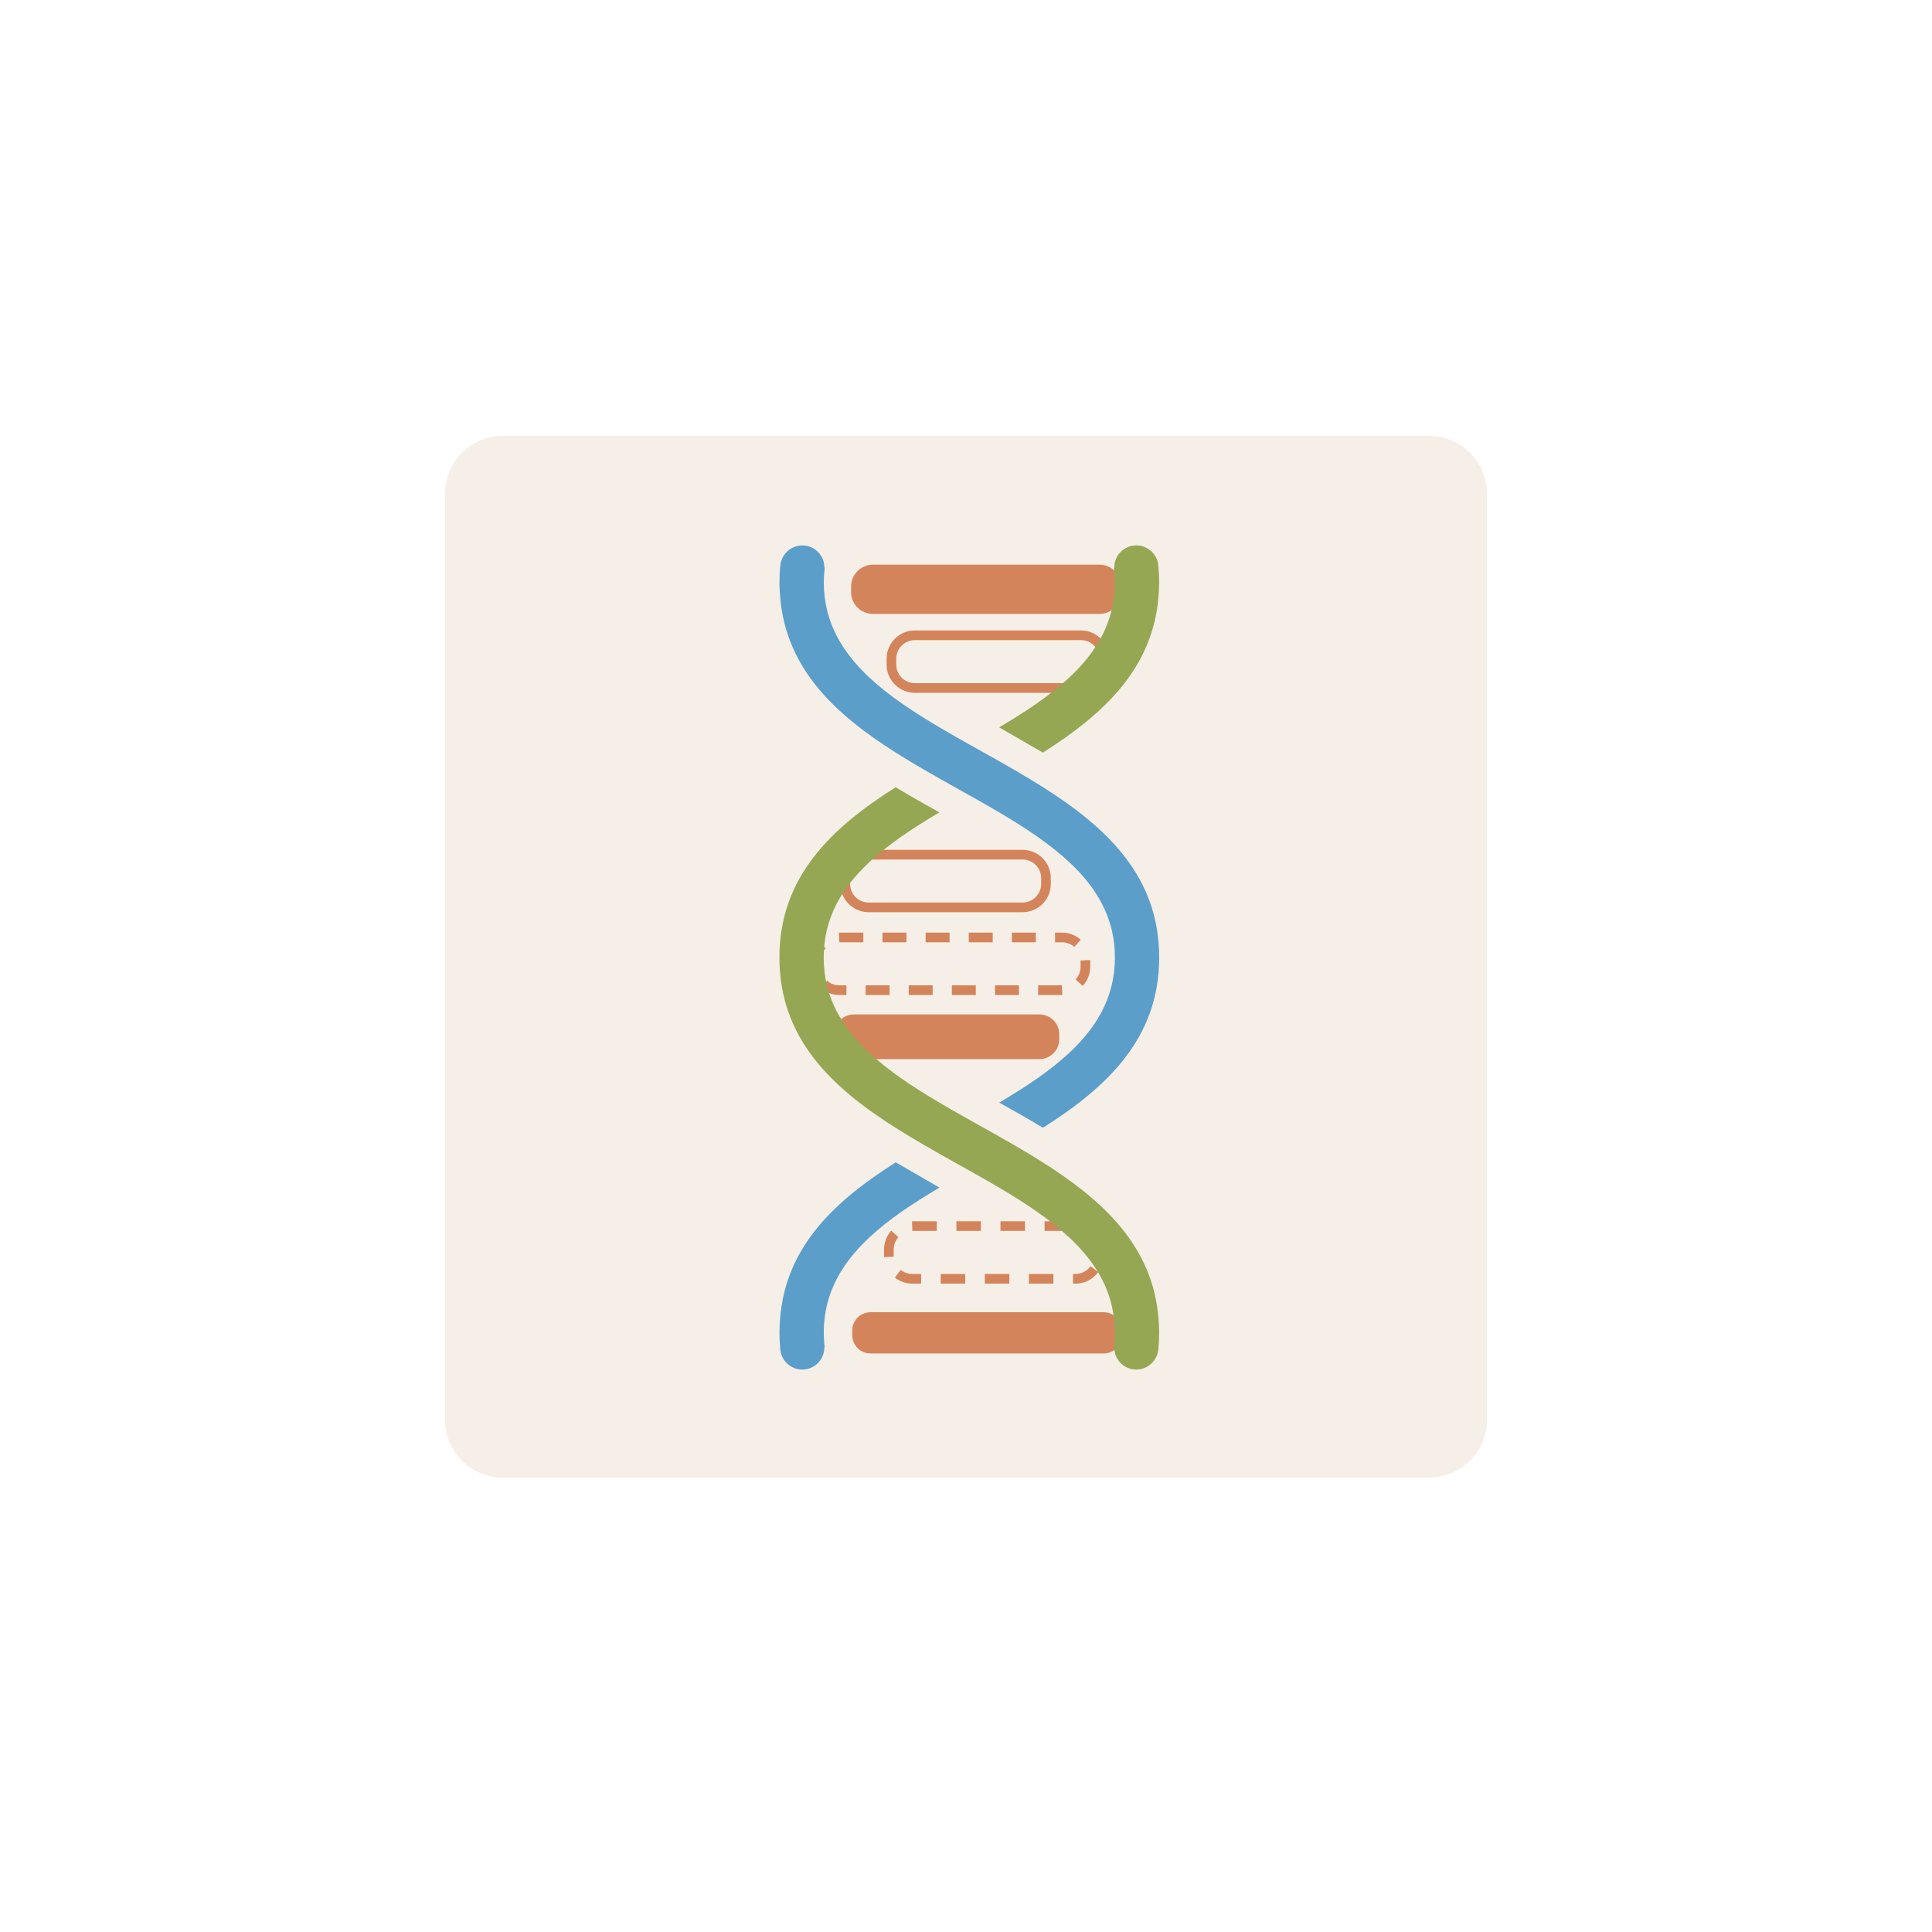
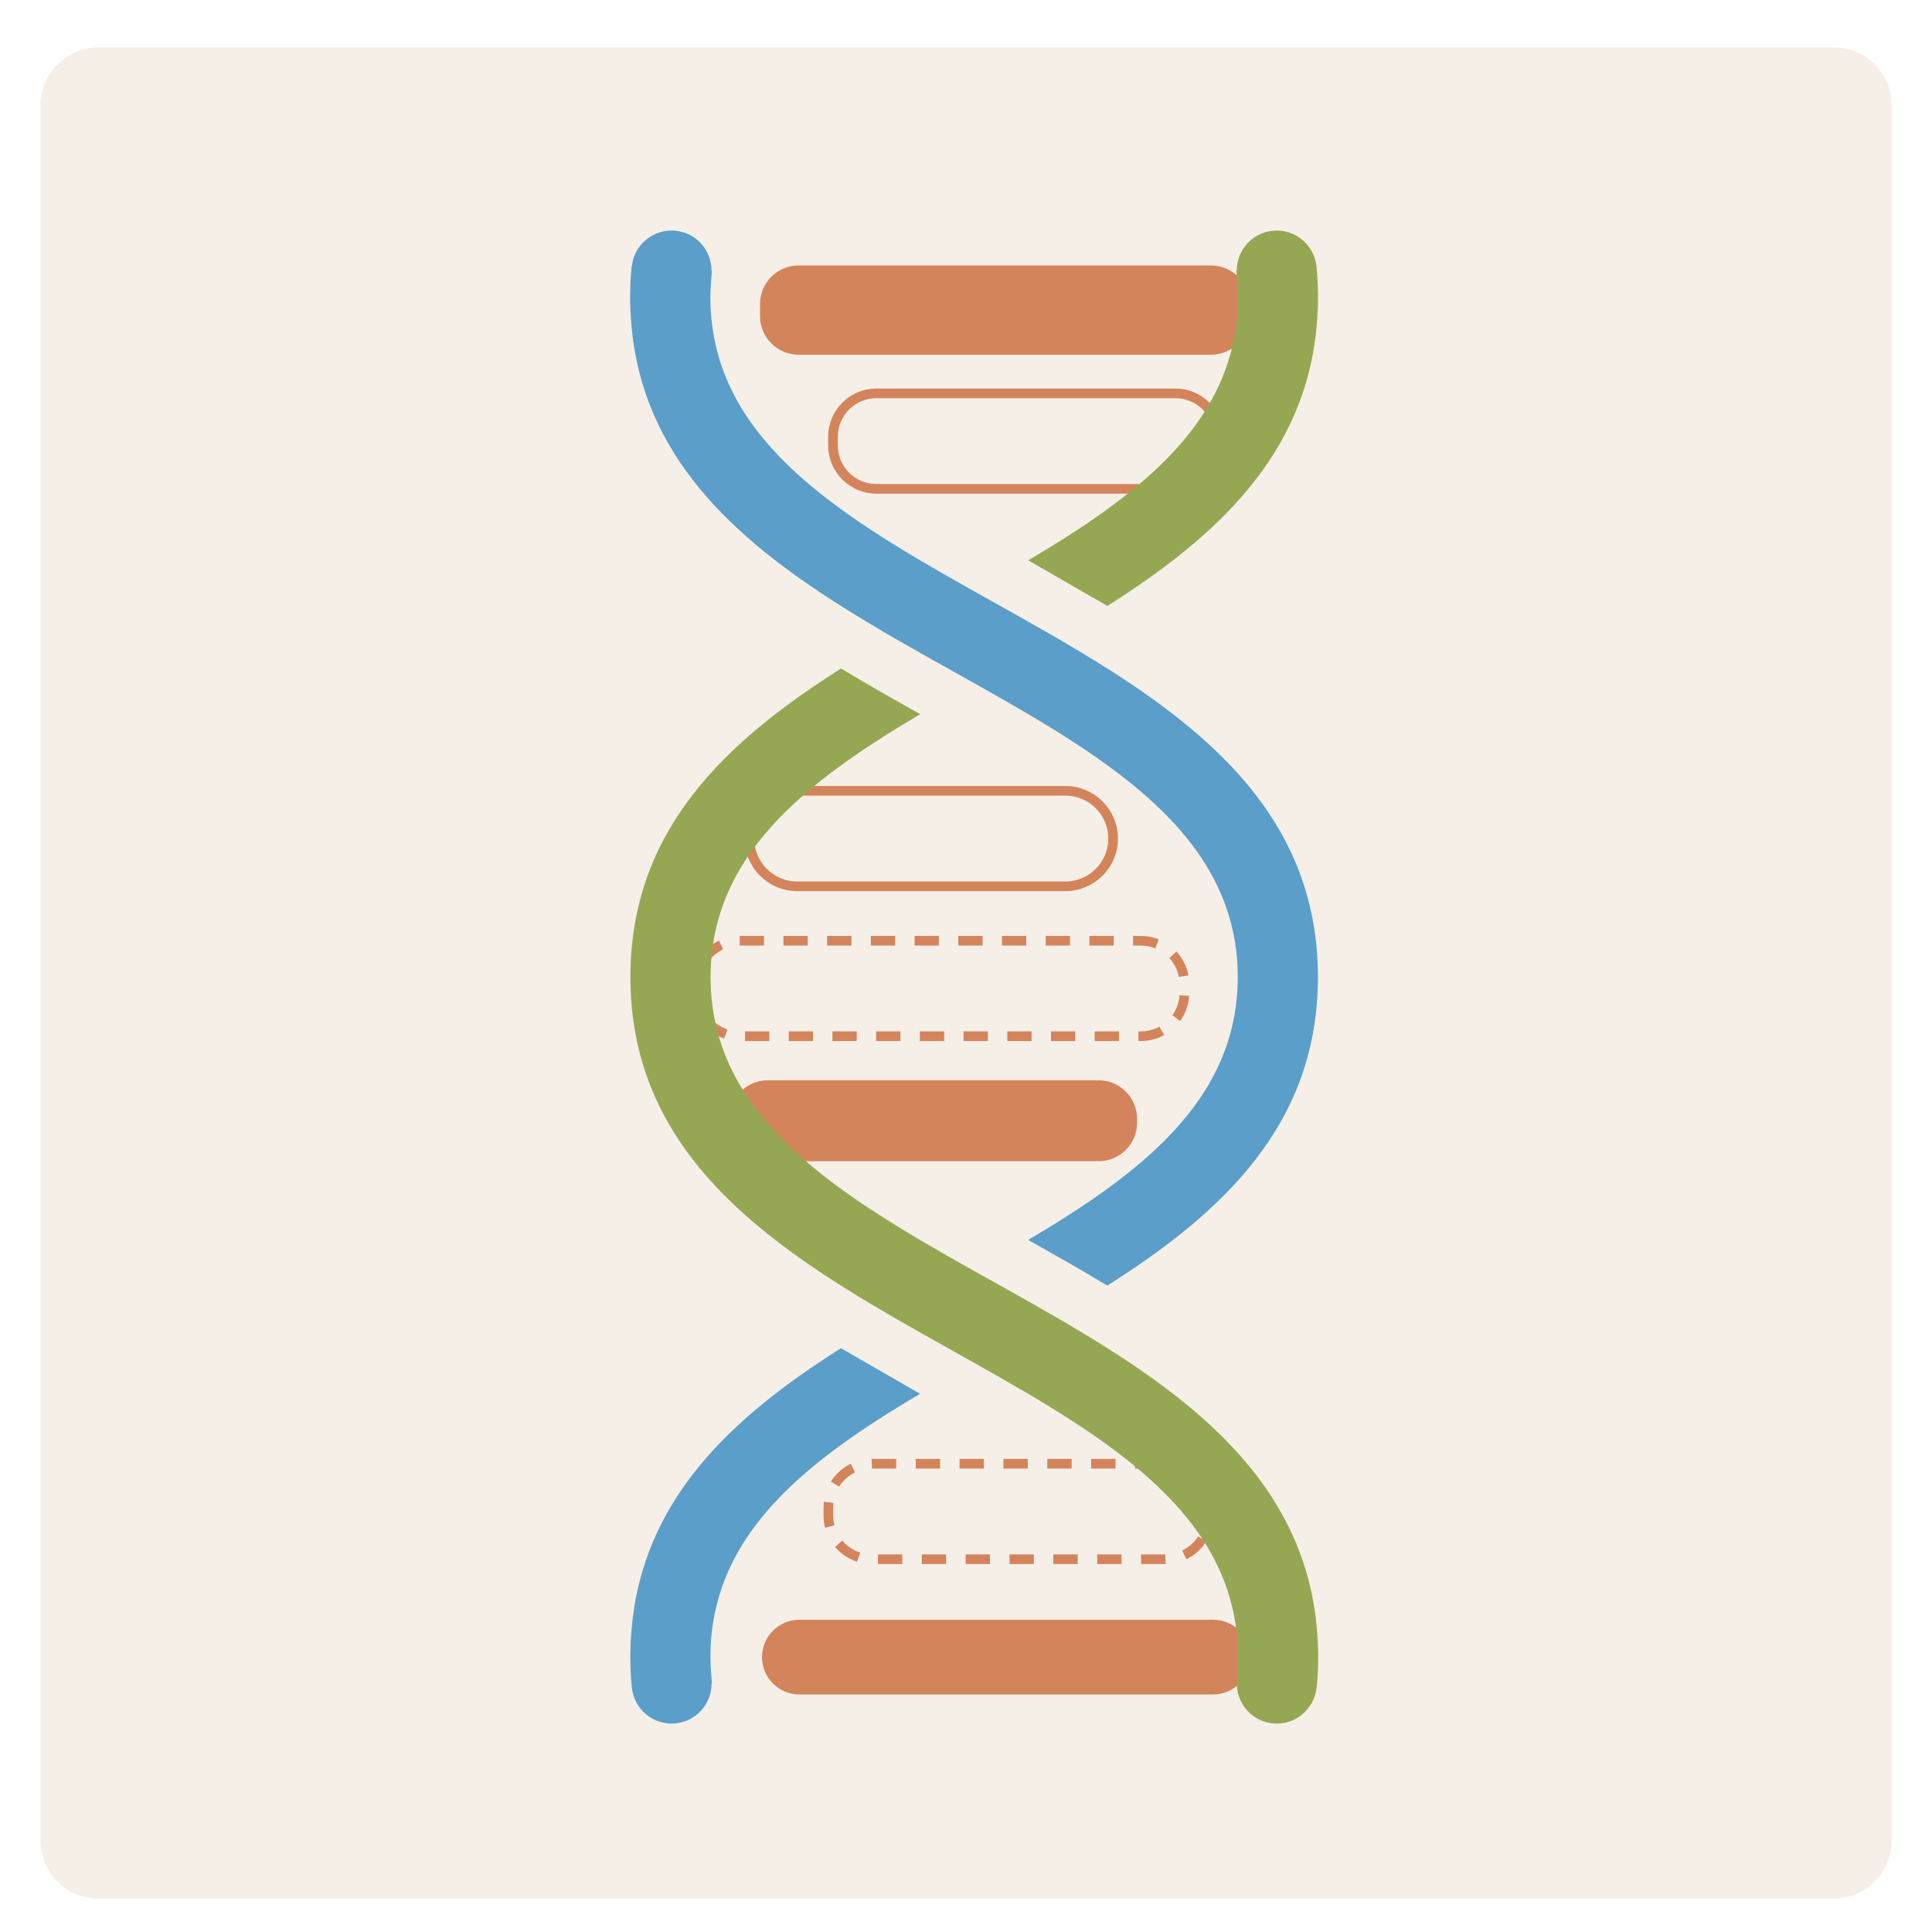
<svg xmlns="http://www.w3.org/2000/svg" viewBox="0 0 400 400">
  <g id="a" data-name="Backgrounds">
-     <rect x="92.14" y="90.22" width="215.72" height="215.72" rx="12" ry="12" fill="#f5efe7" />
+     <rect x="8.39" y="9.81" width="383.27" height="383.27" rx="12" ry="12" fill="#f5efe7" />
  </g>
  <g id="b" data-name="Character Study">
    <g>
-       <path d="M164.23,192.83h-11.23v-13.81h11.23v-5.52c0-15.7,9.38-23.12,22.87-23.12,1.32,0,4.36.15,9.91.58v15.41c-2.38-.29-4.76-.44-6.74-.44-5.42,0-7.27,2.33-7.27,8.72v4.36h12.95v13.81h-12.95v61.35h-18.77v-61.35Z" fill="#f5efe7" opacity=".1" />
-       <path d="M211.62,192.83h-11.23v-13.81h11.23v-5.52c0-15.7,9.38-23.12,22.87-23.12,1.32,0,4.36.15,9.91.58v15.41c-2.38-.29-4.76-.44-6.74-.44-5.42,0-7.27,2.33-7.27,8.72v4.36h12.95v13.81h-12.95v61.35h-18.77v-61.35Z" fill="#f5efe7" opacity=".1" />
-       <rect x="176.21" y="116.91" width="55.95" height="10.2" rx="4.53" ry="4.53" fill="#d4845b" />
-       <rect x="172.69" y="210.03" width="46.62" height="9.25" rx="4.11" ry="4.11" fill="#d4845b" />
-       <rect x="176.45" y="271.68" width="55.82" height="8.54" rx="3.79" ry="3.79" fill="#d4845b" />
-       <rect x="175" y="176.95" width="41.56" height="10.91" rx="4.85" ry="4.85" fill="none" stroke="#d4845b" stroke-miterlimit="10" stroke-width="2" />
-       <rect x="184.56" y="131.53" width="44.09" height="10.91" rx="4.85" ry="4.85" fill="none" stroke="#d4845b" stroke-miterlimit="10" stroke-width="2" />
-       <rect x="184.03" y="253.85" width="43.48" height="10.91" rx="4.85" ry="4.85" fill="none" stroke="#d4845b" stroke-dasharray="5.07 4.06" stroke-miterlimit="10" stroke-width="2" />
-       <rect x="168.93" y="194.09" width="55.79" height="10.91" rx="4.85" ry="4.85" fill="none" stroke="#d4845b" stroke-dasharray="4.96 3.97" stroke-miterlimit="10" stroke-width="2" />
+       <path d="M135.64,192.51h-20.35v-25.02h20.35v-10.01c0-28.45,17-41.88,41.43-41.88,2.39,0,7.9.27,17.96,1.06v27.92c-4.31-.53-8.62-.79-12.21-.79-9.82,0-13.17,4.22-13.17,15.81v7.9h23.47v25.02h-23.47v111.16h-34.01v-111.16Z" fill="#f5efe7" opacity=".1" />
+       <path d="M221.5,192.51h-20.35v-25.02h20.35v-10.01c0-28.45,17-41.88,41.43-41.88,2.39,0,7.9.27,17.96,1.06v27.92c-4.31-.53-8.62-.79-12.21-.79-9.82,0-13.17,4.22-13.17,15.81v7.9h23.47v25.02h-23.47v111.16h-34.01v-111.16Z" fill="#f5efe7" opacity=".1" />
+       <rect x="157.35" y="54.96" width="101.37" height="18.48" rx="8" ry="8" fill="#d4845b" />
+       <rect x="150.97" y="223.66" width="84.46" height="16.76" rx="8" ry="8" fill="#d4845b" />
+       <rect x="157.77" y="335.35" width="101.13" height="15.47" rx="7.74" ry="7.74" fill="#d4845b" />
+       <rect x="155.16" y="163.73" width="75.3" height="19.77" rx="9.89" ry="9.89" fill="none" stroke="#d4845b" stroke-miterlimit="10" stroke-width="2" />
+       <rect x="172.46" y="81.44" width="79.88" height="19.77" rx="9" ry="9" fill="none" stroke="#d4845b" stroke-miterlimit="10" stroke-width="2" />
+       <rect x="171.51" y="303.05" width="78.77" height="19.77" rx="9" ry="9" fill="none" stroke="#d4845b" stroke-dasharray="5.04 4.04" stroke-miterlimit="10" stroke-width="2" />
+       <rect x="144.15" y="194.77" width="101.07" height="19.77" rx="9" ry="9" fill="none" stroke="#d4845b" stroke-dasharray="5.03 4.02" stroke-miterlimit="10" stroke-width="2" />
    </g>
-     <path d="M161.56,117.06c.25-2.52,2.49-4.36,5.01-4.11,2.37.23,4.11,2.23,4.11,4.56h.06c-.03.26-.05.53-.07.79-.06.74-.11,1.49-.11,2.26,0,1.05.06,2.07.18,3.05.47,3.89,1.85,7.33,3.9,10.44,1.44,2.18,3.21,4.2,5.23,6.11,4.06,3.83,9.15,7.19,14.65,10.44,2.02,1.19,4.08,2.36,6.18,3.54.74.42,1.49.83,2.24,1.25,2.36,1.32,4.72,2.64,7.06,4,2.01,1.17,3.99,2.35,5.93,3.58,13.21,8.36,24.07,18.48,24.07,35.26s-10.86,26.9-24.07,35.26c-3.04-1.84-6.1-3.56-9.05-5.21,5.51-3.25,10.59-6.62,14.65-10.44,2.02-1.91,3.79-3.93,5.23-6.11,2.05-3.12,3.42-6.55,3.89-10.44.12-.99.18-2,.18-3.05s-.06-2.07-.18-3.06c-.47-3.89-1.85-7.33-3.9-10.44-1.43-2.18-3.2-4.2-5.23-6.11-4.06-3.83-9.15-7.19-14.65-10.44-2.01-1.19-4.08-2.36-6.18-3.54-.74-.42-1.49-.84-2.24-1.25-2.36-1.32-4.72-2.64-7.06-4-2.01-1.17-3.99-2.35-5.93-3.58-12.38-7.84-22.7-17.23-23.94-32.21-.08-1-.14-2.01-.14-3.05,0-1.18.06-2.36.17-3.51Z" fill="#5b9ec9" />
-     <path d="M239.81,279.42c-.25,2.52-2.49,4.36-5.01,4.11-2.37-.23-4.11-2.23-4.11-4.56h-.06c.03-.26.05-.53.07-.79.06-.74.11-1.49.11-2.26,0-1.05-.06-2.07-.18-3.05-.47-3.89-1.85-7.33-3.9-10.44-1.44-2.18-3.21-4.2-5.23-6.11-4.06-3.83-9.15-7.19-14.65-10.44-2.02-1.19-4.08-2.36-6.18-3.54-.74-.42-1.49-.83-2.24-1.25-2.36-1.32-4.72-2.64-7.06-4-2.01-1.17-3.99-2.35-5.93-3.58-13.21-8.36-24.07-18.48-24.07-35.26s10.86-26.9,24.07-35.26c3.04,1.84,6.1,3.56,9.05,5.21-5.51,3.25-10.59,6.62-14.65,10.44-2.02,1.91-3.79,3.93-5.23,6.11-2.05,3.12-3.42,6.55-3.89,10.44-.12.99-.18,2-.18,3.05s.06,2.07.18,3.06c.47,3.89,1.85,7.33,3.9,10.44,1.43,2.18,3.2,4.2,5.23,6.11,4.06,3.83,9.15,7.19,14.65,10.44,2.01,1.19,4.08,2.36,6.18,3.54.74.42,1.49.84,2.24,1.25,2.36,1.32,4.72,2.64,7.06,4,2.01,1.17,3.99,2.35,5.93,3.58,12.38,7.84,22.7,17.23,23.94,32.21.08,1,.14,2.01.14,3.05,0,1.18-.06,2.36-.17,3.51Z" fill="#96a753" />
-     <path d="M215.91,155.82c12.38-7.84,22.7-17.23,23.94-32.21.08-1,.14-2.01.14-3.05,0-1.18-.06-2.36-.17-3.51-.25-2.52-2.49-4.36-5.01-4.11-2.37.23-4.11,2.23-4.11,4.56h-.06c.03.26.05.53.07.79.06.74.11,1.49.11,2.26,0,1.05-.06,2.07-.18,3.05-.47,3.89-1.85,7.33-3.9,10.44-1.44,2.18-3.21,4.2-5.23,6.11-4.06,3.83-9.15,7.19-14.65,10.44" fill="#96a753" />
-     <path d="M185.46,240.65c-12.38,7.84-22.7,17.23-23.94,32.21-.08,1-.14,2.01-.14,3.05,0,1.18.06,2.36.17,3.51.25,2.52,2.49,4.36,5.01,4.11,2.37-.23,4.11-2.23,4.11-4.56h.06c-.03-.26-.05-.53-.07-.79-.06-.74-.11-1.49-.11-2.26,0-1.05.06-2.07.18-3.05.47-3.89,1.85-7.33,3.9-10.44,1.44-2.18,3.21-4.2,5.23-6.11,4.06-3.83,9.15-7.19,14.65-10.44" fill="#5b9ec9" />
+     <path d="M130.8,55.21c.45-4.56,4.52-7.91,9.07-7.44,4.29.42,7.44,4.05,7.44,8.26h.1c-.06.47-.09.96-.13,1.44-.11,1.34-.2,2.71-.2,4.09,0,1.9.11,3.74.33,5.53.86,7.04,3.35,13.27,7.06,18.92,2.6,3.95,5.81,7.61,9.47,11.07,7.36,6.93,16.57,13.03,26.54,18.92,3.65,2.15,7.4,4.28,11.19,6.41,1.34.75,2.69,1.51,4.05,2.27,4.27,2.39,8.56,4.79,12.79,7.24,3.64,2.11,7.23,4.27,10.74,6.48,23.93,15.15,43.61,33.48,43.61,63.89s-19.68,48.74-43.61,63.88c-5.51-3.34-11.04-6.45-16.39-9.45,9.98-5.89,19.19-11.99,26.55-18.92,3.67-3.45,6.87-7.12,9.47-11.07,3.71-5.64,6.2-11.87,7.05-18.92.22-1.79.33-3.63.33-5.53s-.11-3.75-.33-5.54c-.86-7.04-3.35-13.27-7.06-18.92-2.6-3.95-5.8-7.61-9.47-11.07-7.35-6.93-16.57-13.03-26.55-18.92-3.65-2.15-7.4-4.28-11.19-6.41-1.35-.76-2.7-1.52-4.06-2.27-4.27-2.39-8.56-4.79-12.79-7.24-3.64-2.11-7.23-4.26-10.74-6.48-22.43-14.2-41.12-31.21-43.36-58.35-.15-1.81-.25-3.64-.25-5.53,0-2.14.1-4.27.31-6.35Z" fill="#5b9ec9" />
+     <path d="M272.58,349.37c-.45,4.56-4.52,7.91-9.07,7.44-4.29-.42-7.44-4.05-7.44-8.26h-.1c.06-.47.09-.96.13-1.44.11-1.34.2-2.71.2-4.09,0-1.9-.11-3.74-.33-5.53-.86-7.04-3.35-13.27-7.06-18.92-2.6-3.95-5.81-7.61-9.47-11.07-7.36-6.93-16.57-13.03-26.54-18.92-3.65-2.15-7.4-4.28-11.19-6.41-1.34-.75-2.69-1.51-4.05-2.27-4.27-2.39-8.56-4.79-12.79-7.24-3.64-2.11-7.23-4.27-10.74-6.48-23.93-15.15-43.61-33.48-43.61-63.89,0-30.41,19.68-48.74,43.61-63.88,5.51,3.34,11.04,6.45,16.39,9.45-9.98,5.89-19.19,11.99-26.55,18.92-3.67,3.45-6.87,7.12-9.47,11.07-3.71,5.64-6.2,11.87-7.05,18.92-.22,1.79-.33,3.63-.33,5.53s.11,3.75.33,5.54c.86,7.04,3.35,13.27,7.06,18.92,2.6,3.95,5.8,7.61,9.47,11.07,7.35,6.93,16.57,13.03,26.55,18.92,3.65,2.15,7.4,4.28,11.19,6.41,1.35.76,2.7,1.52,4.06,2.27,4.27,2.39,8.56,4.79,12.79,7.24,3.64,2.11,7.23,4.26,10.74,6.48,22.43,14.2,41.12,31.21,43.36,58.35.15,1.81.25,3.64.25,5.53,0,2.14-.1,4.27-.31,6.35Z" fill="#96a753" />
+     <path d="M229.27,125.45c22.43-14.2,41.12-31.21,43.36-58.35.15-1.81.25-3.64.25-5.53,0-2.14-.1-4.27-.31-6.35-.45-4.56-4.52-7.91-9.07-7.44-4.29.42-7.44,4.05-7.44,8.26h-.1c.06.47.09.96.13,1.44.11,1.34.2,2.71.2,4.09,0,1.9-.11,3.74-.33,5.53-.86,7.04-3.35,13.27-7.06,18.92-2.6,3.95-5.81,7.61-9.47,11.07-7.36,6.93-16.57,13.03-26.54,18.92" fill="#96a753" />
+     <path d="M174.11,279.13c-22.43,14.2-41.12,31.21-43.36,58.35-.15,1.81-.25,3.64-.25,5.53,0,2.14.1,4.27.31,6.35.45,4.56,4.52,7.91,9.07,7.44,4.29-.42,7.44-4.05,7.44-8.26h.1c-.06-.47-.09-.96-.13-1.44-.11-1.34-.2-2.71-.2-4.09,0-1.9.11-3.74.33-5.53.86-7.04,3.35-13.27,7.06-18.92,2.6-3.95,5.81-7.61,9.47-11.07,7.36-6.93,16.57-13.03,26.54-18.92" fill="#5b9ec9" />
  </g>
</svg>
